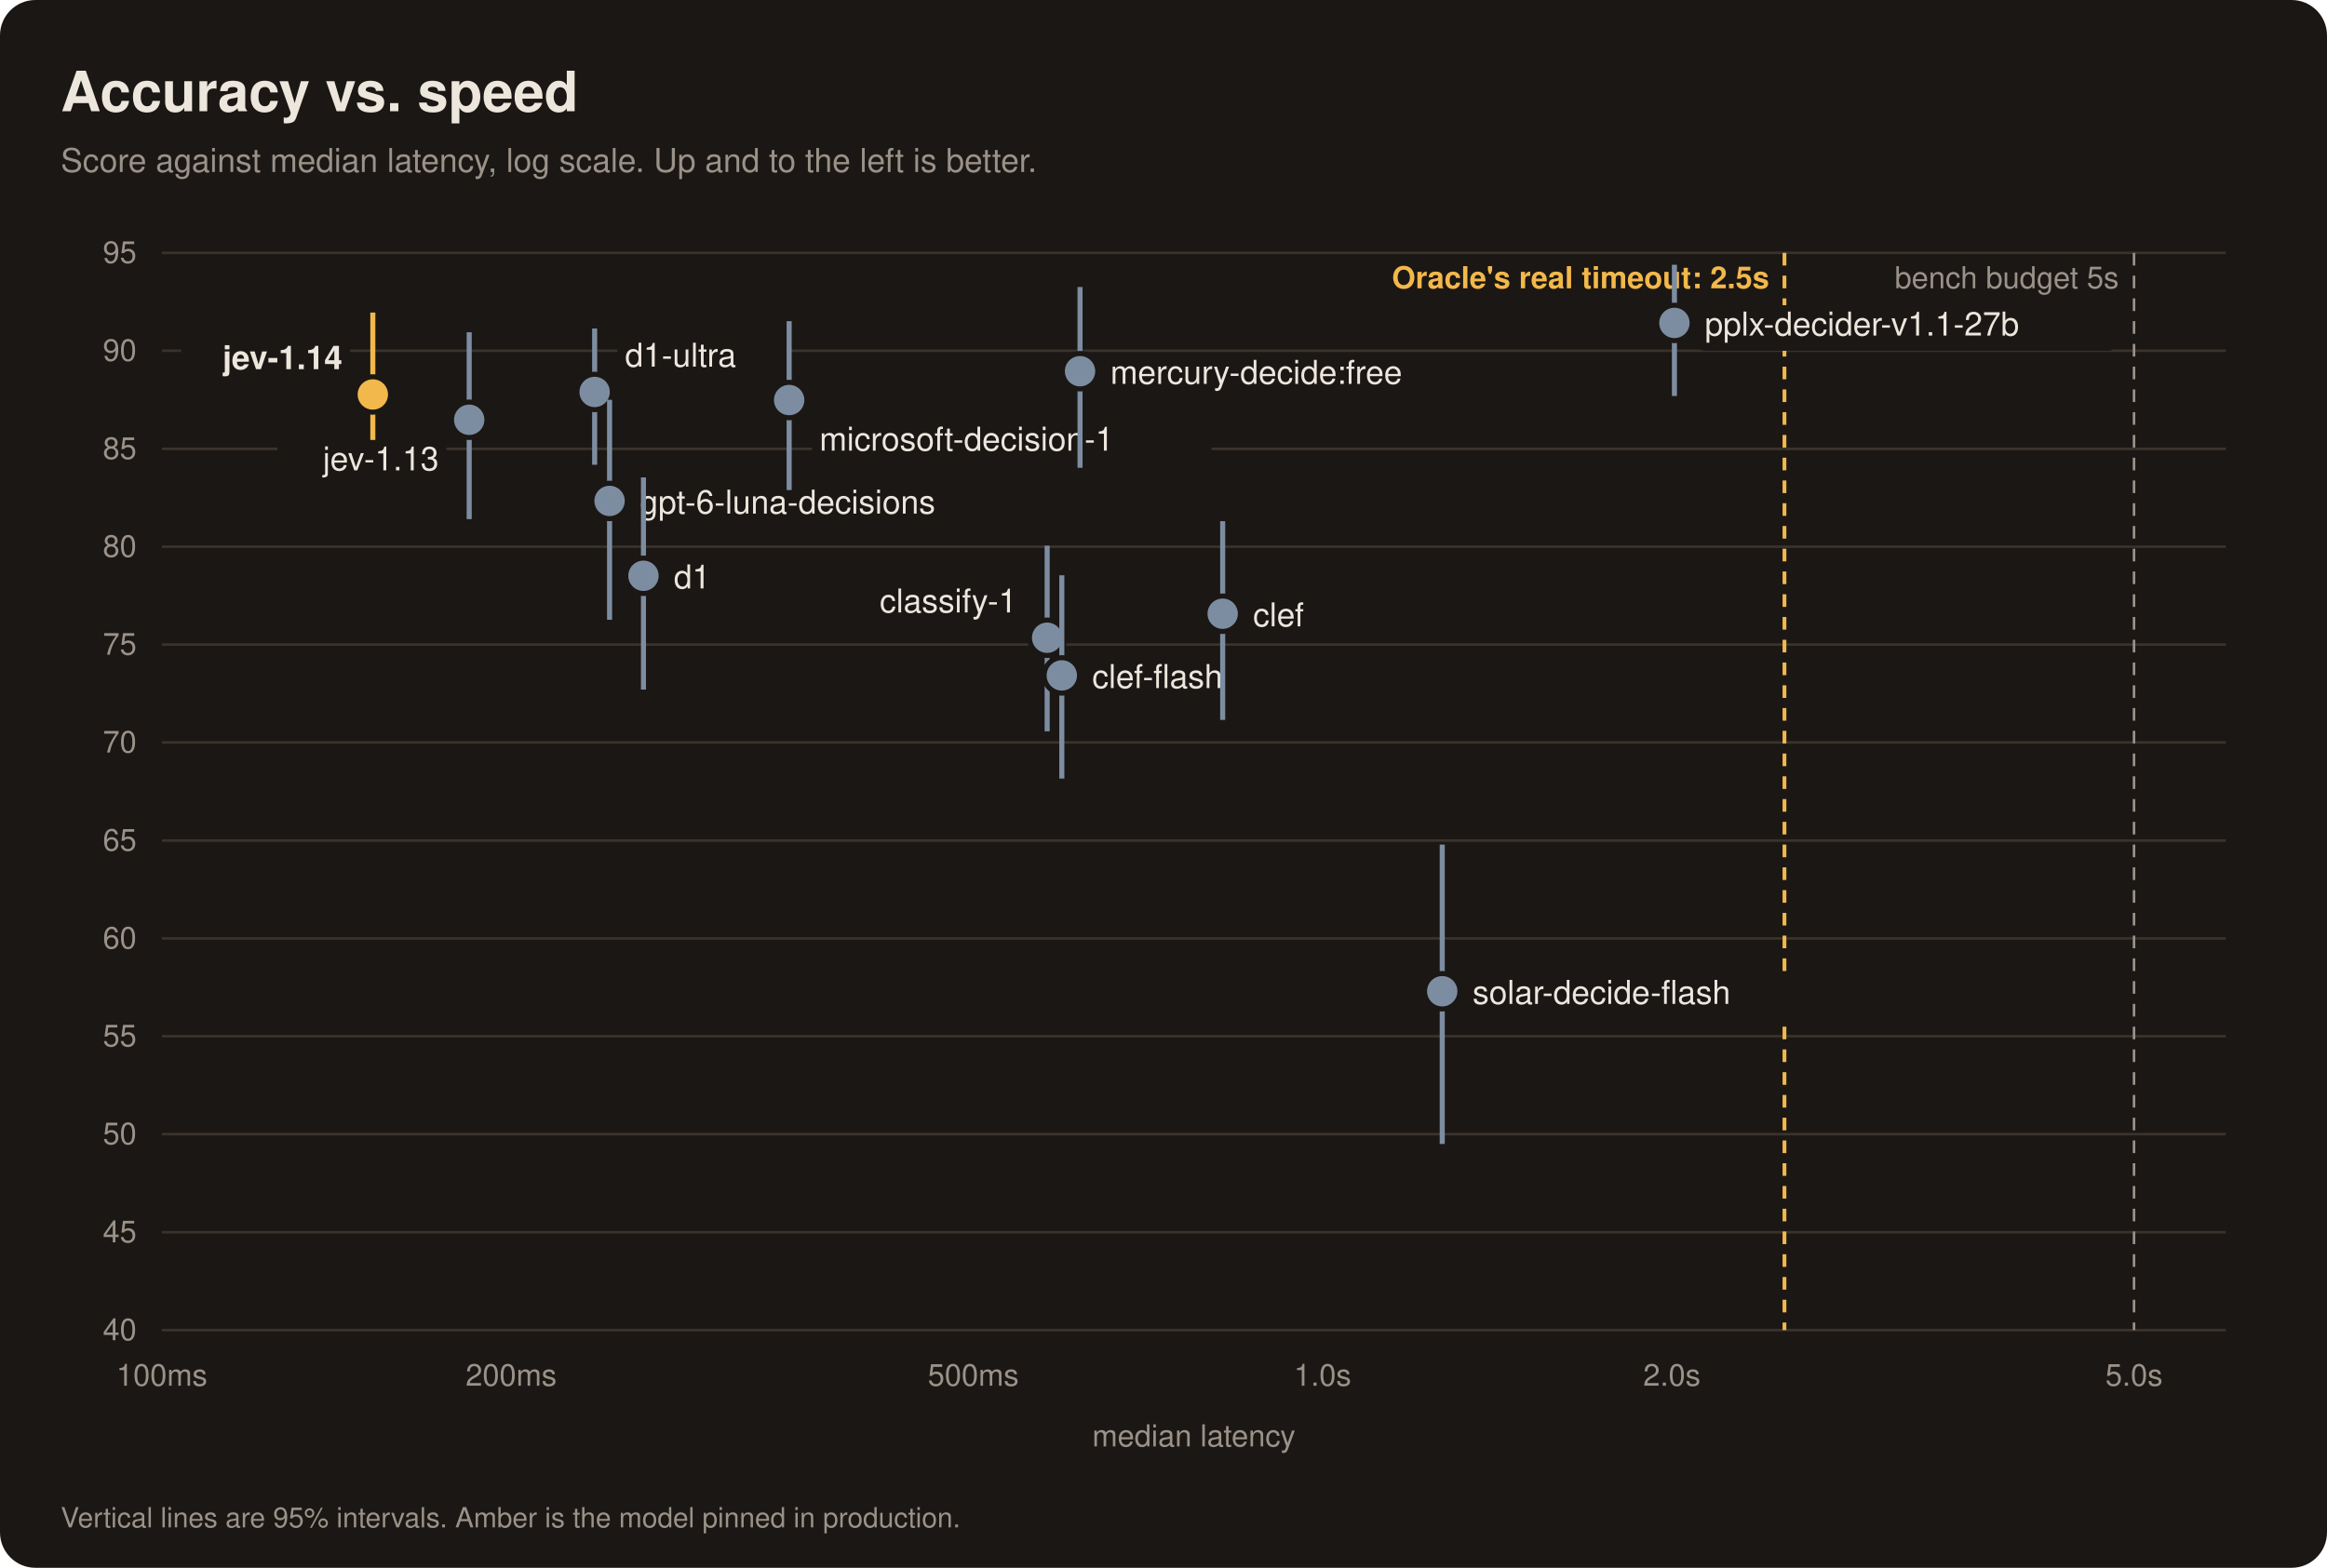
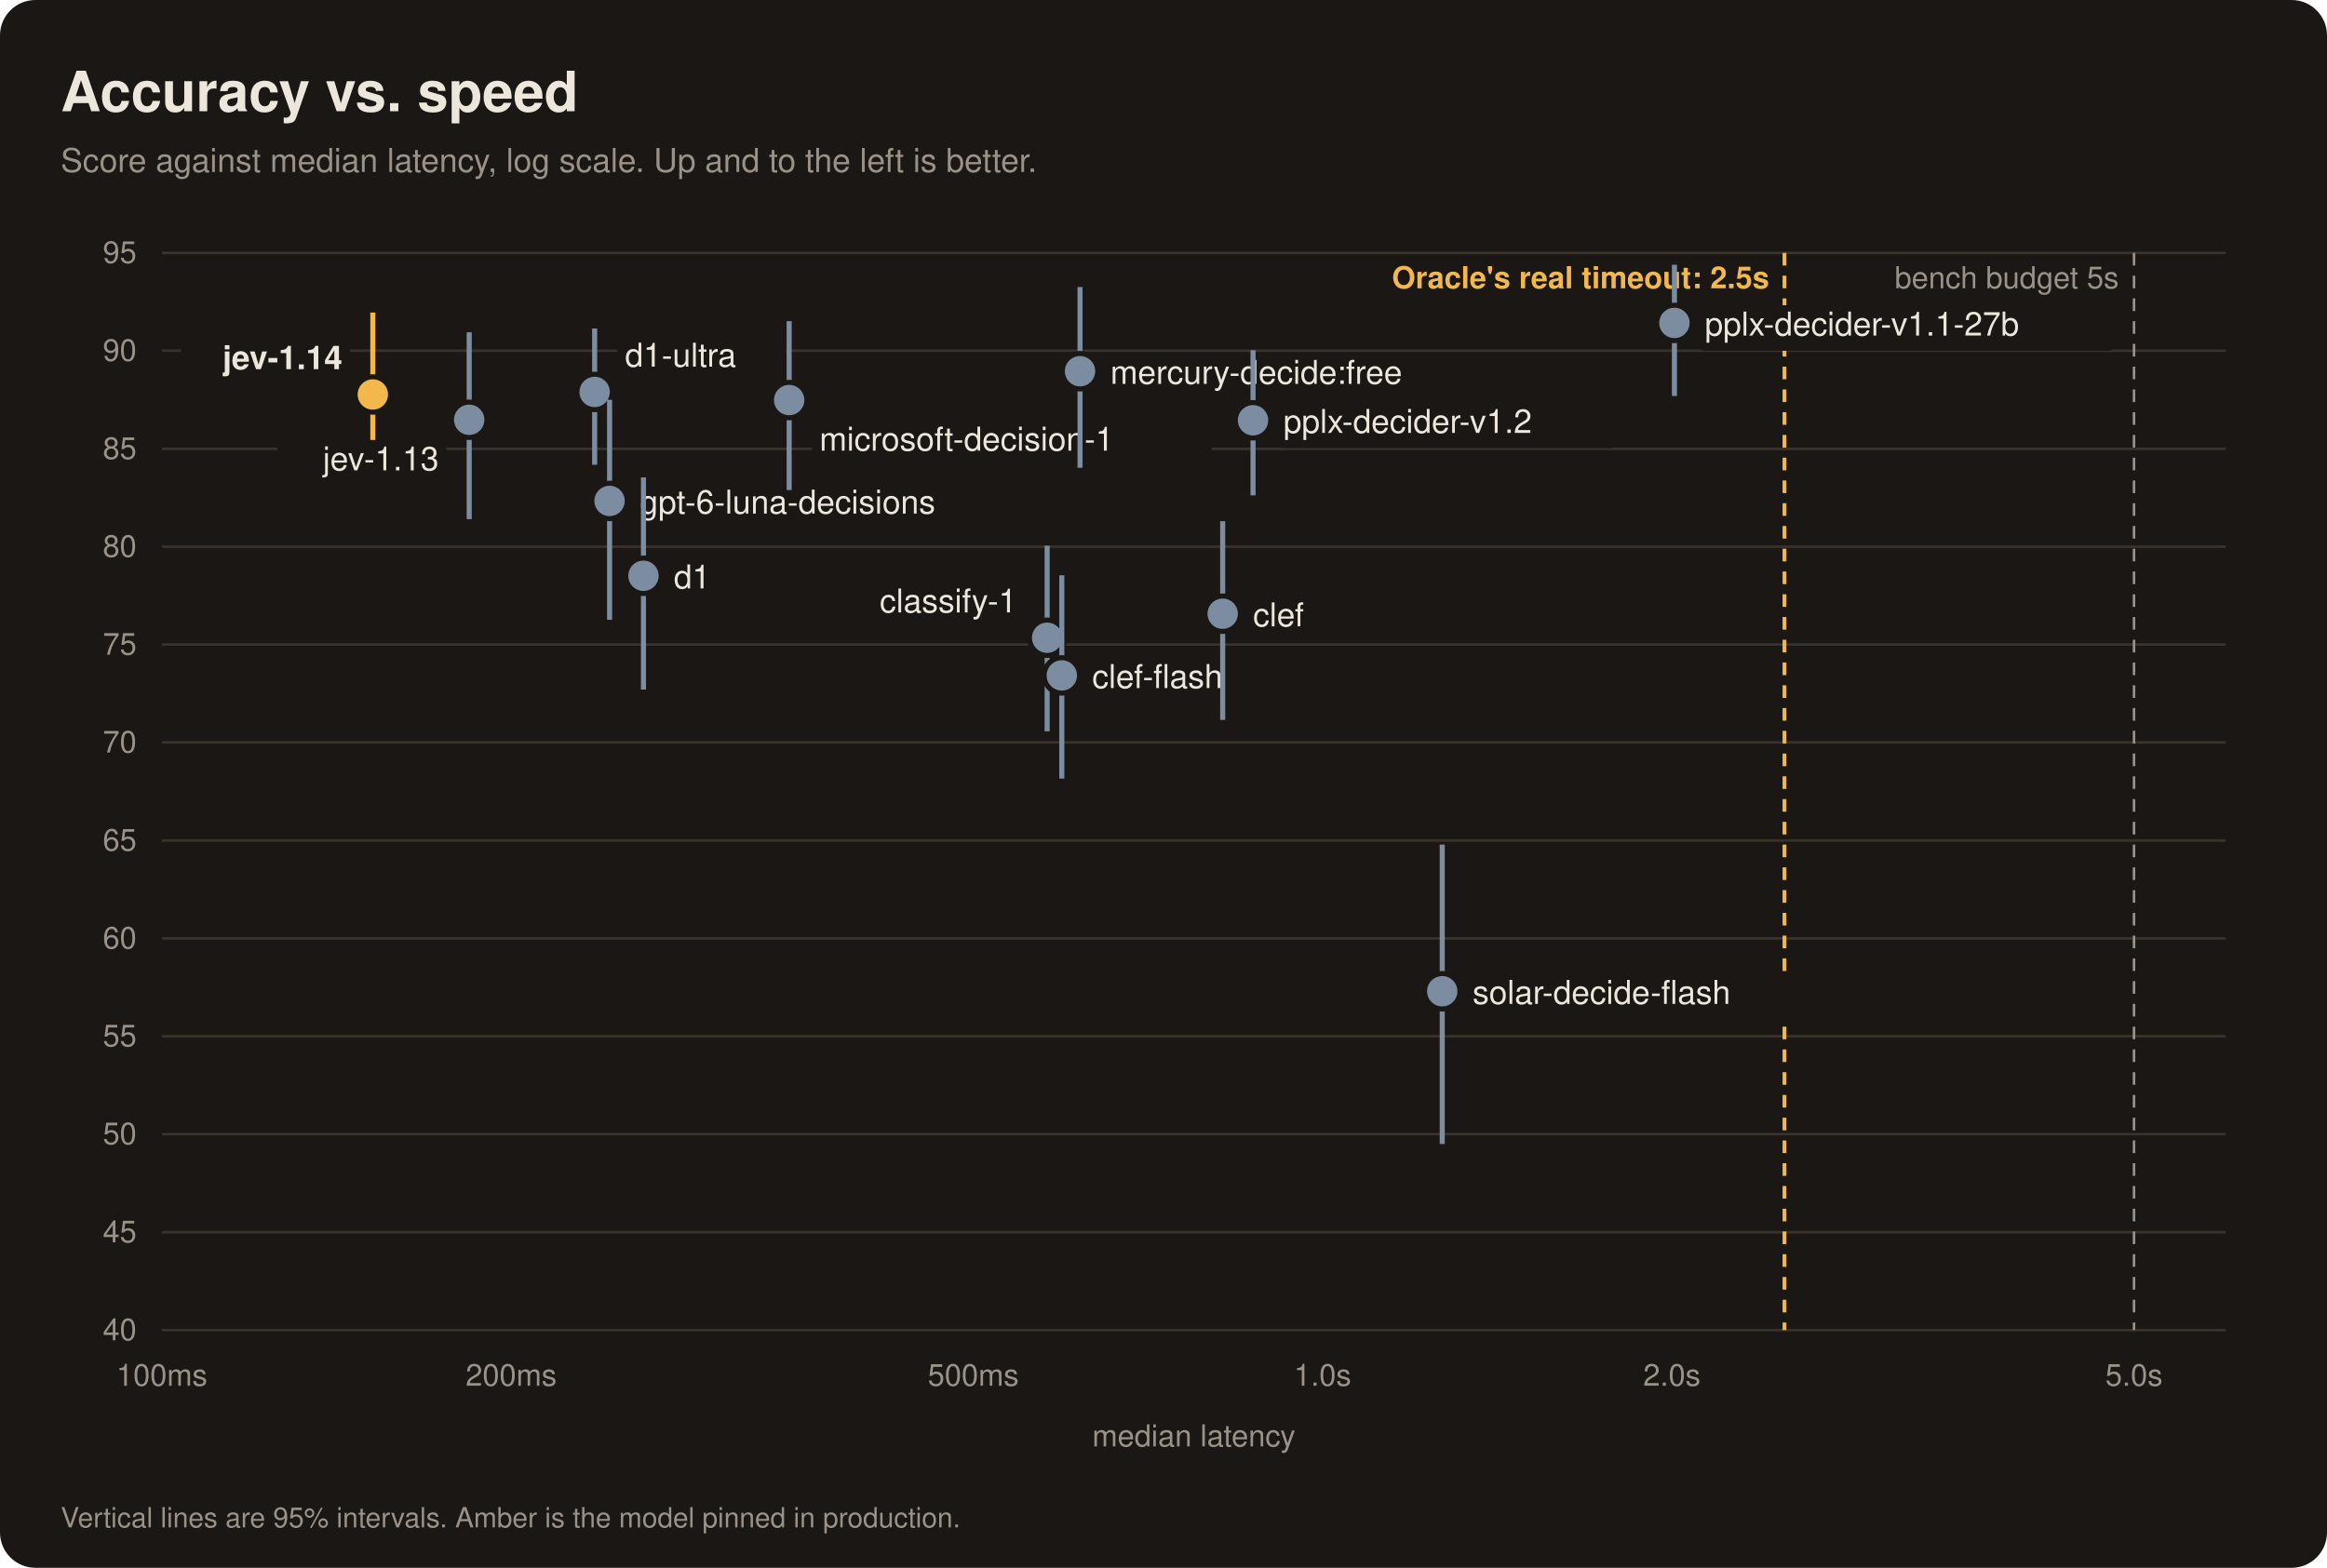
<svg xmlns="http://www.w3.org/2000/svg" viewBox="0 0 920 620" width="920" role="img" aria-label="Accuracy vs. speed" font-family="-apple-system,BlinkMacSystemFont,'Segoe UI',Helvetica,Arial,sans-serif">
  <rect width="920" height="620" rx="14" fill="#1b1714" />
  <text x="24.0" y="44.0" font-size="22" font-weight="700" fill="#ece6dd" text-anchor="start">Accuracy vs. speed</text>
  <text x="24.0" y="68.0" font-size="13" font-weight="400" fill="#9a9288" text-anchor="start">Score against median latency, log scale. Up and to the left is better.</text>
  <line x1="64.0" y1="526.0" x2="880.0" y2="526.0" stroke="#3a332c" stroke-width="1.0" />
  <text x="54.0" y="530.0" font-size="12" font-weight="400" fill="#9a9288" text-anchor="end">40</text>
  <line x1="64.0" y1="487.3" x2="880.0" y2="487.3" stroke="#3a332c" stroke-width="1.0" />
  <text x="54.0" y="491.3" font-size="12" font-weight="400" fill="#9a9288" text-anchor="end">45</text>
  <line x1="64.0" y1="448.5" x2="880.0" y2="448.5" stroke="#3a332c" stroke-width="1.0" />
  <text x="54.0" y="452.5" font-size="12" font-weight="400" fill="#9a9288" text-anchor="end">50</text>
  <line x1="64.0" y1="409.8" x2="880.0" y2="409.8" stroke="#3a332c" stroke-width="1.0" />
  <text x="54.0" y="413.8" font-size="12" font-weight="400" fill="#9a9288" text-anchor="end">55</text>
  <line x1="64.0" y1="371.1" x2="880.0" y2="371.1" stroke="#3a332c" stroke-width="1.0" />
  <text x="54.0" y="375.1" font-size="12" font-weight="400" fill="#9a9288" text-anchor="end">60</text>
  <line x1="64.0" y1="332.4" x2="880.0" y2="332.4" stroke="#3a332c" stroke-width="1.0" />
  <text x="54.0" y="336.4" font-size="12" font-weight="400" fill="#9a9288" text-anchor="end">65</text>
  <line x1="64.0" y1="293.6" x2="880.0" y2="293.6" stroke="#3a332c" stroke-width="1.0" />
  <text x="54.0" y="297.6" font-size="12" font-weight="400" fill="#9a9288" text-anchor="end">70</text>
  <line x1="64.0" y1="254.9" x2="880.0" y2="254.9" stroke="#3a332c" stroke-width="1.0" />
  <text x="54.0" y="258.9" font-size="12" font-weight="400" fill="#9a9288" text-anchor="end">75</text>
  <line x1="64.0" y1="216.2" x2="880.0" y2="216.2" stroke="#3a332c" stroke-width="1.0" />
  <text x="54.0" y="220.2" font-size="12" font-weight="400" fill="#9a9288" text-anchor="end">80</text>
  <line x1="64.0" y1="177.5" x2="880.0" y2="177.5" stroke="#3a332c" stroke-width="1.0" />
  <text x="54.0" y="181.5" font-size="12" font-weight="400" fill="#9a9288" text-anchor="end">85</text>
  <line x1="64.0" y1="138.7" x2="880.0" y2="138.7" stroke="#3a332c" stroke-width="1.0" />
  <text x="54.0" y="142.7" font-size="12" font-weight="400" fill="#9a9288" text-anchor="end">90</text>
  <line x1="64.0" y1="100.0" x2="880.0" y2="100.0" stroke="#3a332c" stroke-width="1.0" />
  <text x="54.0" y="104.0" font-size="12" font-weight="400" fill="#9a9288" text-anchor="end">95</text>
  <text x="64.0" y="548.0" font-size="12" font-weight="400" fill="#9a9288" text-anchor="middle">100ms</text>
  <text x="202.1" y="548.0" font-size="12" font-weight="400" fill="#9a9288" text-anchor="middle">200ms</text>
  <text x="384.8" y="548.0" font-size="12" font-weight="400" fill="#9a9288" text-anchor="middle">500ms</text>
  <text x="522.9" y="548.0" font-size="12" font-weight="400" fill="#9a9288" text-anchor="middle">1.0s</text>
  <text x="661.0" y="548.0" font-size="12" font-weight="400" fill="#9a9288" text-anchor="middle">2.0s</text>
  <text x="843.7" y="548.0" font-size="12" font-weight="400" fill="#9a9288" text-anchor="middle">5.0s</text>
  <text x="472.0" y="572.0" font-size="12" font-weight="400" fill="#9a9288" text-anchor="middle">median latency</text>
  <line x1="705.5" y1="100.0" x2="705.5" y2="526.0" stroke="#f2b84b" stroke-width="1.5" stroke-dasharray="5 4" />
  <text x="699.5" y="114.0" font-size="12" font-weight="600" fill="#f2b84b" text-anchor="end">Oracle's real timeout: 2.5s</text>
  <line x1="843.7" y1="100.0" x2="843.7" y2="526.0" stroke="#9a9288" stroke-width="1.0" stroke-dasharray="5 4" />
  <text x="837.7" y="114.0" font-size="12" font-weight="400" fill="#9a9288" text-anchor="end">bench budget 5s</text>
  <line x1="147.4" y1="191.3" x2="147.4" y2="123.6" stroke="#f2b84b" stroke-width="2.0" />
  <circle cx="147.4" cy="156.0" r="7" fill="#f2b84b" stroke="#1b1714" stroke-width="2" />
  <rect x="71.6" y="134.0" width="66.8" height="18.0" rx="3.0" fill="#1b1714" />
  <text x="135.4" y="146.0" font-size="13" font-weight="700" fill="#ece6dd" text-anchor="end">jev-1.14</text>
  <line x1="185.5" y1="205.3" x2="185.5" y2="131.4" stroke="#7d8da1" stroke-width="2.0" />
  <circle cx="185.5" cy="166.0" r="7" fill="#7d8da1" stroke="#1b1714" stroke-width="2" />
  <rect x="109.7" y="174.0" width="66.8" height="18.0" rx="3.0" fill="#1b1714" />
  <text x="173.5" y="186.0" font-size="13" font-weight="500" fill="#ece6dd" text-anchor="end">jev-1.13</text>
  <line x1="235.1" y1="183.8" x2="235.1" y2="129.9" stroke="#7d8da1" stroke-width="2.0" />
  <circle cx="235.1" cy="155.0" r="7" fill="#7d8da1" stroke="#1b1714" stroke-width="2" />
  <rect x="244.1" y="133.0" width="66.8" height="18.0" rx="3.0" fill="#1b1714" />
  <text x="247.1" y="145.0" font-size="13" font-weight="500" fill="#ece6dd" text-anchor="start">d1-ultra</text>
  <line x1="241.0" y1="245.1" x2="241.0" y2="158.1" stroke="#7d8da1" stroke-width="2.0" />
  <circle cx="241.0" cy="198.1" r="7" fill="#7d8da1" stroke="#1b1714" stroke-width="2" />
  <rect x="250.0" y="191.1" width="158.0" height="18.0" rx="3.0" fill="#1b1714" />
  <text x="253.0" y="203.1" font-size="13" font-weight="500" fill="#ece6dd" text-anchor="start">gpt-6-luna-decisions</text>
  <line x1="254.4" y1="272.7" x2="254.4" y2="188.8" stroke="#7d8da1" stroke-width="2.0" />
  <circle cx="254.4" cy="227.7" r="7" fill="#7d8da1" stroke="#1b1714" stroke-width="2" />
  <rect x="263.4" y="220.7" width="21.2" height="18.0" rx="3.0" fill="#1b1714" />
  <text x="266.4" y="232.7" font-size="13" font-weight="500" fill="#ece6dd" text-anchor="start">d1</text>
  <line x1="312.0" y1="193.8" x2="312.0" y2="127.0" stroke="#7d8da1" stroke-width="2.0" />
  <circle cx="312.0" cy="158.2" r="7" fill="#7d8da1" stroke="#1b1714" stroke-width="2" />
  <rect x="321.0" y="166.2" width="158.0" height="18.0" rx="3.0" fill="#1b1714" />
  <text x="324.0" y="178.2" font-size="13" font-weight="500" fill="#ece6dd" text-anchor="start">microsoft-decision-1</text>
  <line x1="414.0" y1="289.2" x2="414.0" y2="215.8" stroke="#7d8da1" stroke-width="2.0" />
  <circle cx="414.0" cy="252.2" r="7" fill="#7d8da1" stroke="#1b1714" stroke-width="2" />
  <rect x="323.0" y="230.2" width="82.0" height="18.0" rx="3.0" fill="#1b1714" />
  <text x="402.0" y="242.2" font-size="13" font-weight="500" fill="#ece6dd" text-anchor="end">classify-1</text>
  <line x1="419.8" y1="307.9" x2="419.8" y2="227.5" stroke="#7d8da1" stroke-width="2.0" />
  <circle cx="419.8" cy="267.1" r="7" fill="#7d8da1" stroke="#1b1714" stroke-width="2" />
  <rect x="428.8" y="260.1" width="82.0" height="18.0" rx="3.0" fill="#1b1714" />
  <text x="431.8" y="272.1" font-size="13" font-weight="500" fill="#ece6dd" text-anchor="start">clef-flash</text>
  <line x1="427.0" y1="185.0" x2="427.0" y2="113.5" stroke="#7d8da1" stroke-width="2.0" />
  <circle cx="427.0" cy="146.8" r="7" fill="#7d8da1" stroke="#1b1714" stroke-width="2" />
  <rect x="436.0" y="139.8" width="150.4" height="18.0" rx="3.0" fill="#1b1714" />
  <text x="439.0" y="151.8" font-size="13" font-weight="500" fill="#ece6dd" text-anchor="start">mercury-decide:free</text>
  <line x1="483.4" y1="284.7" x2="483.4" y2="206.1" stroke="#7d8da1" stroke-width="2.0" />
  <circle cx="483.4" cy="242.7" r="7" fill="#7d8da1" stroke="#1b1714" stroke-width="2" />
  <rect x="492.4" y="235.7" width="36.4" height="18.0" rx="3.0" fill="#1b1714" />
  <text x="495.4" y="247.7" font-size="13" font-weight="500" fill="#ece6dd" text-anchor="start">clef</text>
+   <line x1="495.4" y1="195.9" x2="495.4" y2="138.5" stroke="#7d8da1" stroke-width="2.0" />
+   <circle cx="495.4" cy="166.2" r="7" fill="#7d8da1" stroke="#1b1714" stroke-width="2" />
+   <rect x="504.4" y="159.2" width="135.2" height="18.0" rx="3.0" fill="#1b1714" />
+   <text x="507.4" y="171.2" font-size="13" font-weight="500" fill="#ece6dd" text-anchor="start">pplx-decider-v1.2</text>
  <line x1="570.2" y1="452.4" x2="570.2" y2="334.0" stroke="#7d8da1" stroke-width="2.0" />
  <circle cx="570.2" cy="392.0" r="7" fill="#7d8da1" stroke="#1b1714" stroke-width="2" />
  <rect x="579.2" y="385.0" width="142.8" height="18.0" rx="3.0" fill="#1b1714" />
  <text x="582.2" y="397.0" font-size="13" font-weight="500" fill="#ece6dd" text-anchor="start">solar-decide-flash</text>
  <line x1="662.0" y1="156.6" x2="662.0" y2="104.7" stroke="#7d8da1" stroke-width="2.0" />
  <circle cx="662.0" cy="127.7" r="7" fill="#7d8da1" stroke="#1b1714" stroke-width="2" />
  <rect x="671.0" y="120.7" width="165.6" height="18.0" rx="3.0" fill="#1b1714" />
  <text x="674.0" y="132.7" font-size="13" font-weight="500" fill="#ece6dd" text-anchor="start">pplx-decider-v1.1-27b</text>
  <text x="24.0" y="604.0" font-size="11" font-weight="400" fill="#9a9288" text-anchor="start">Vertical lines are 95% intervals. Amber is the model pinned in production.</text>
</svg>
